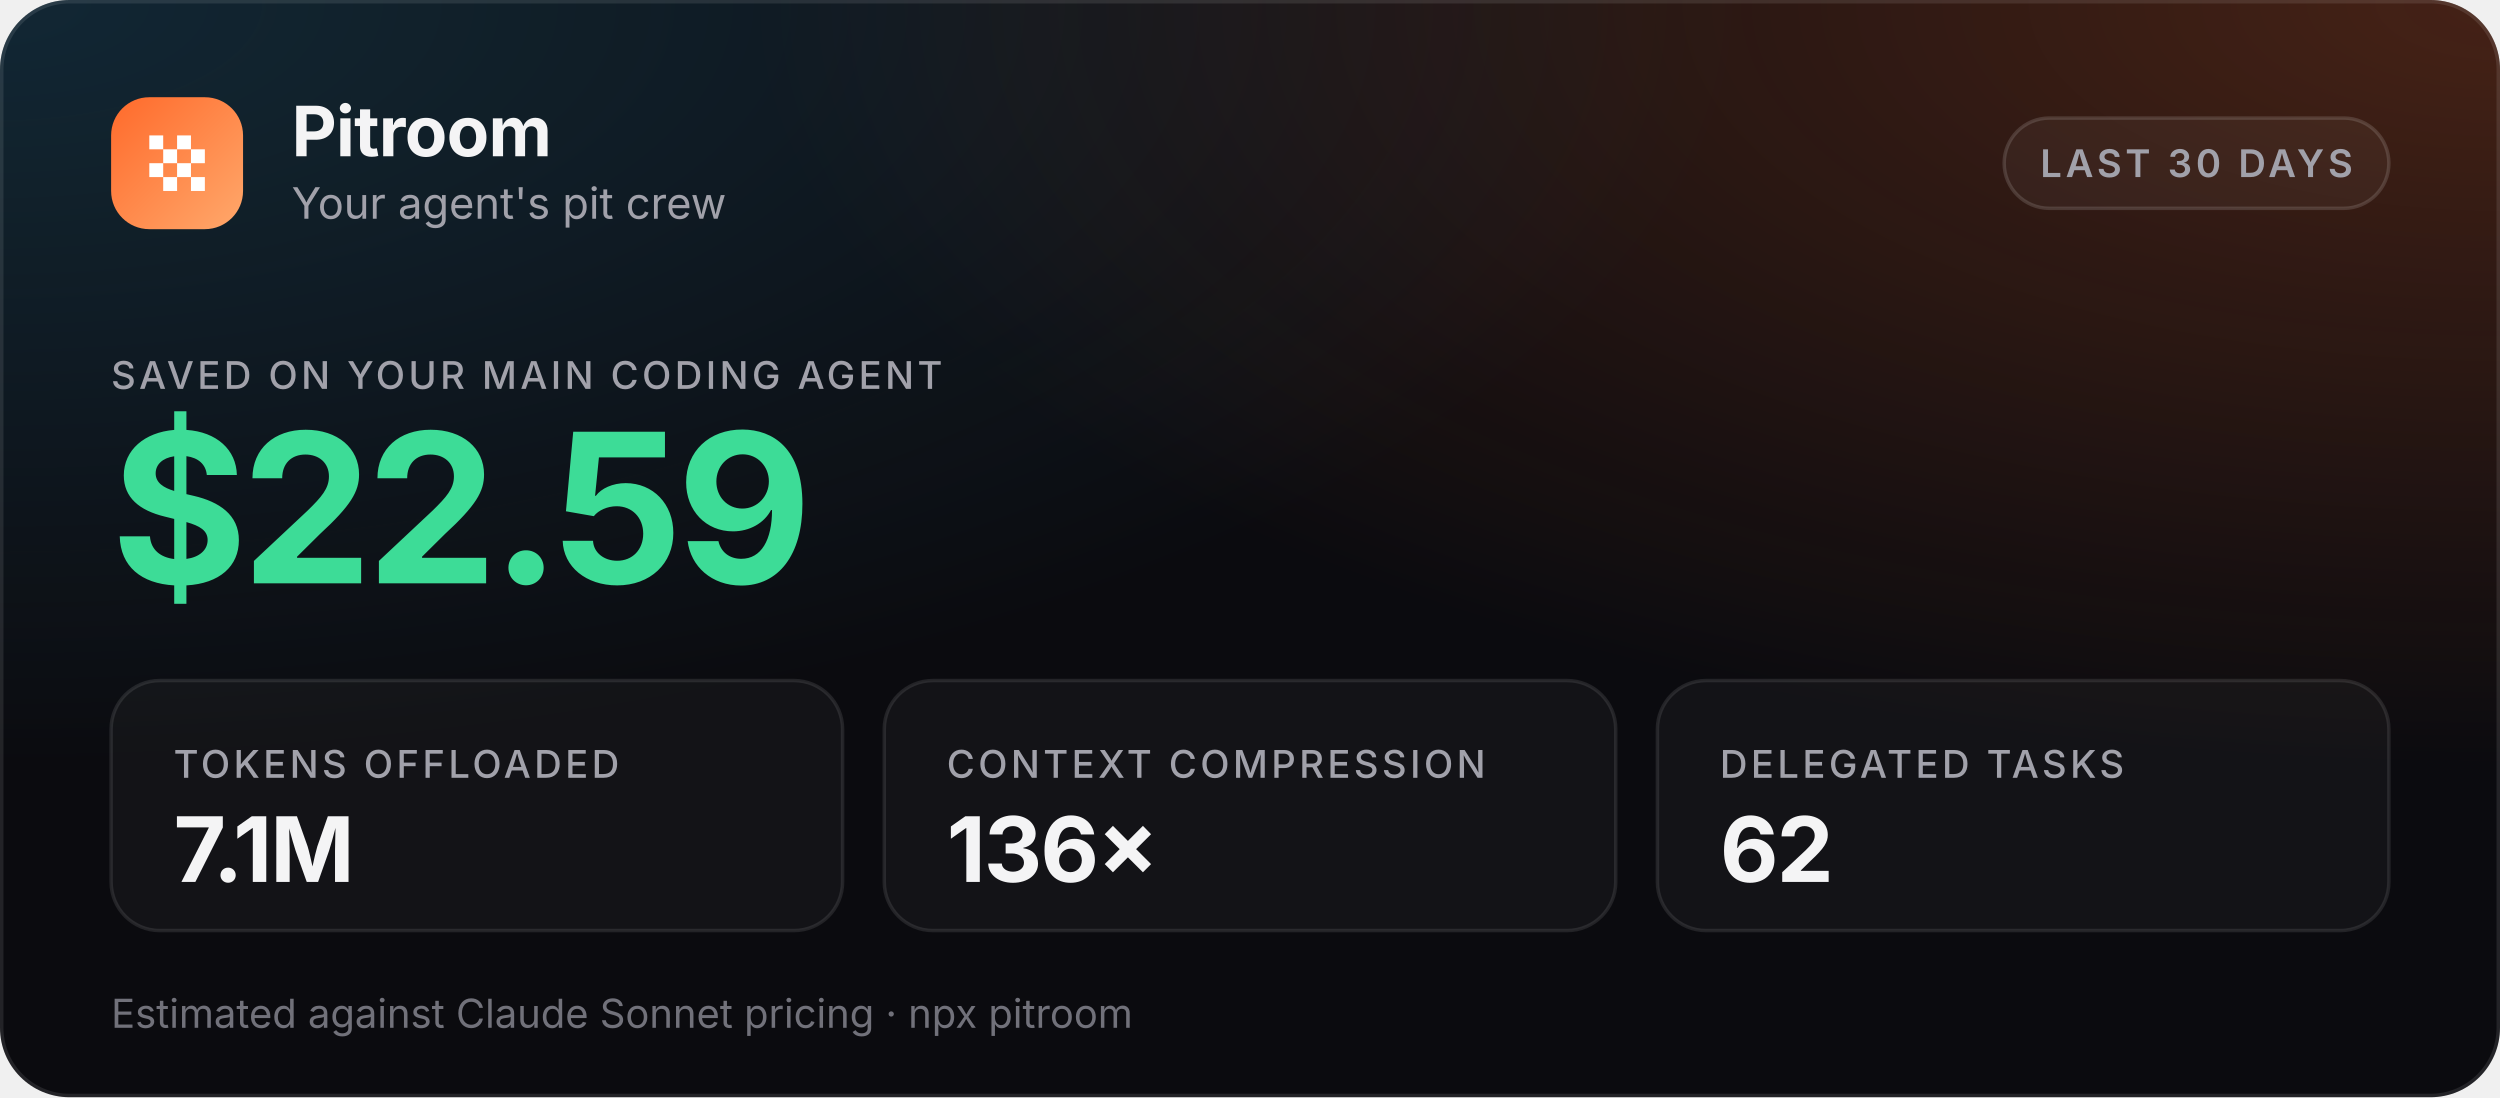
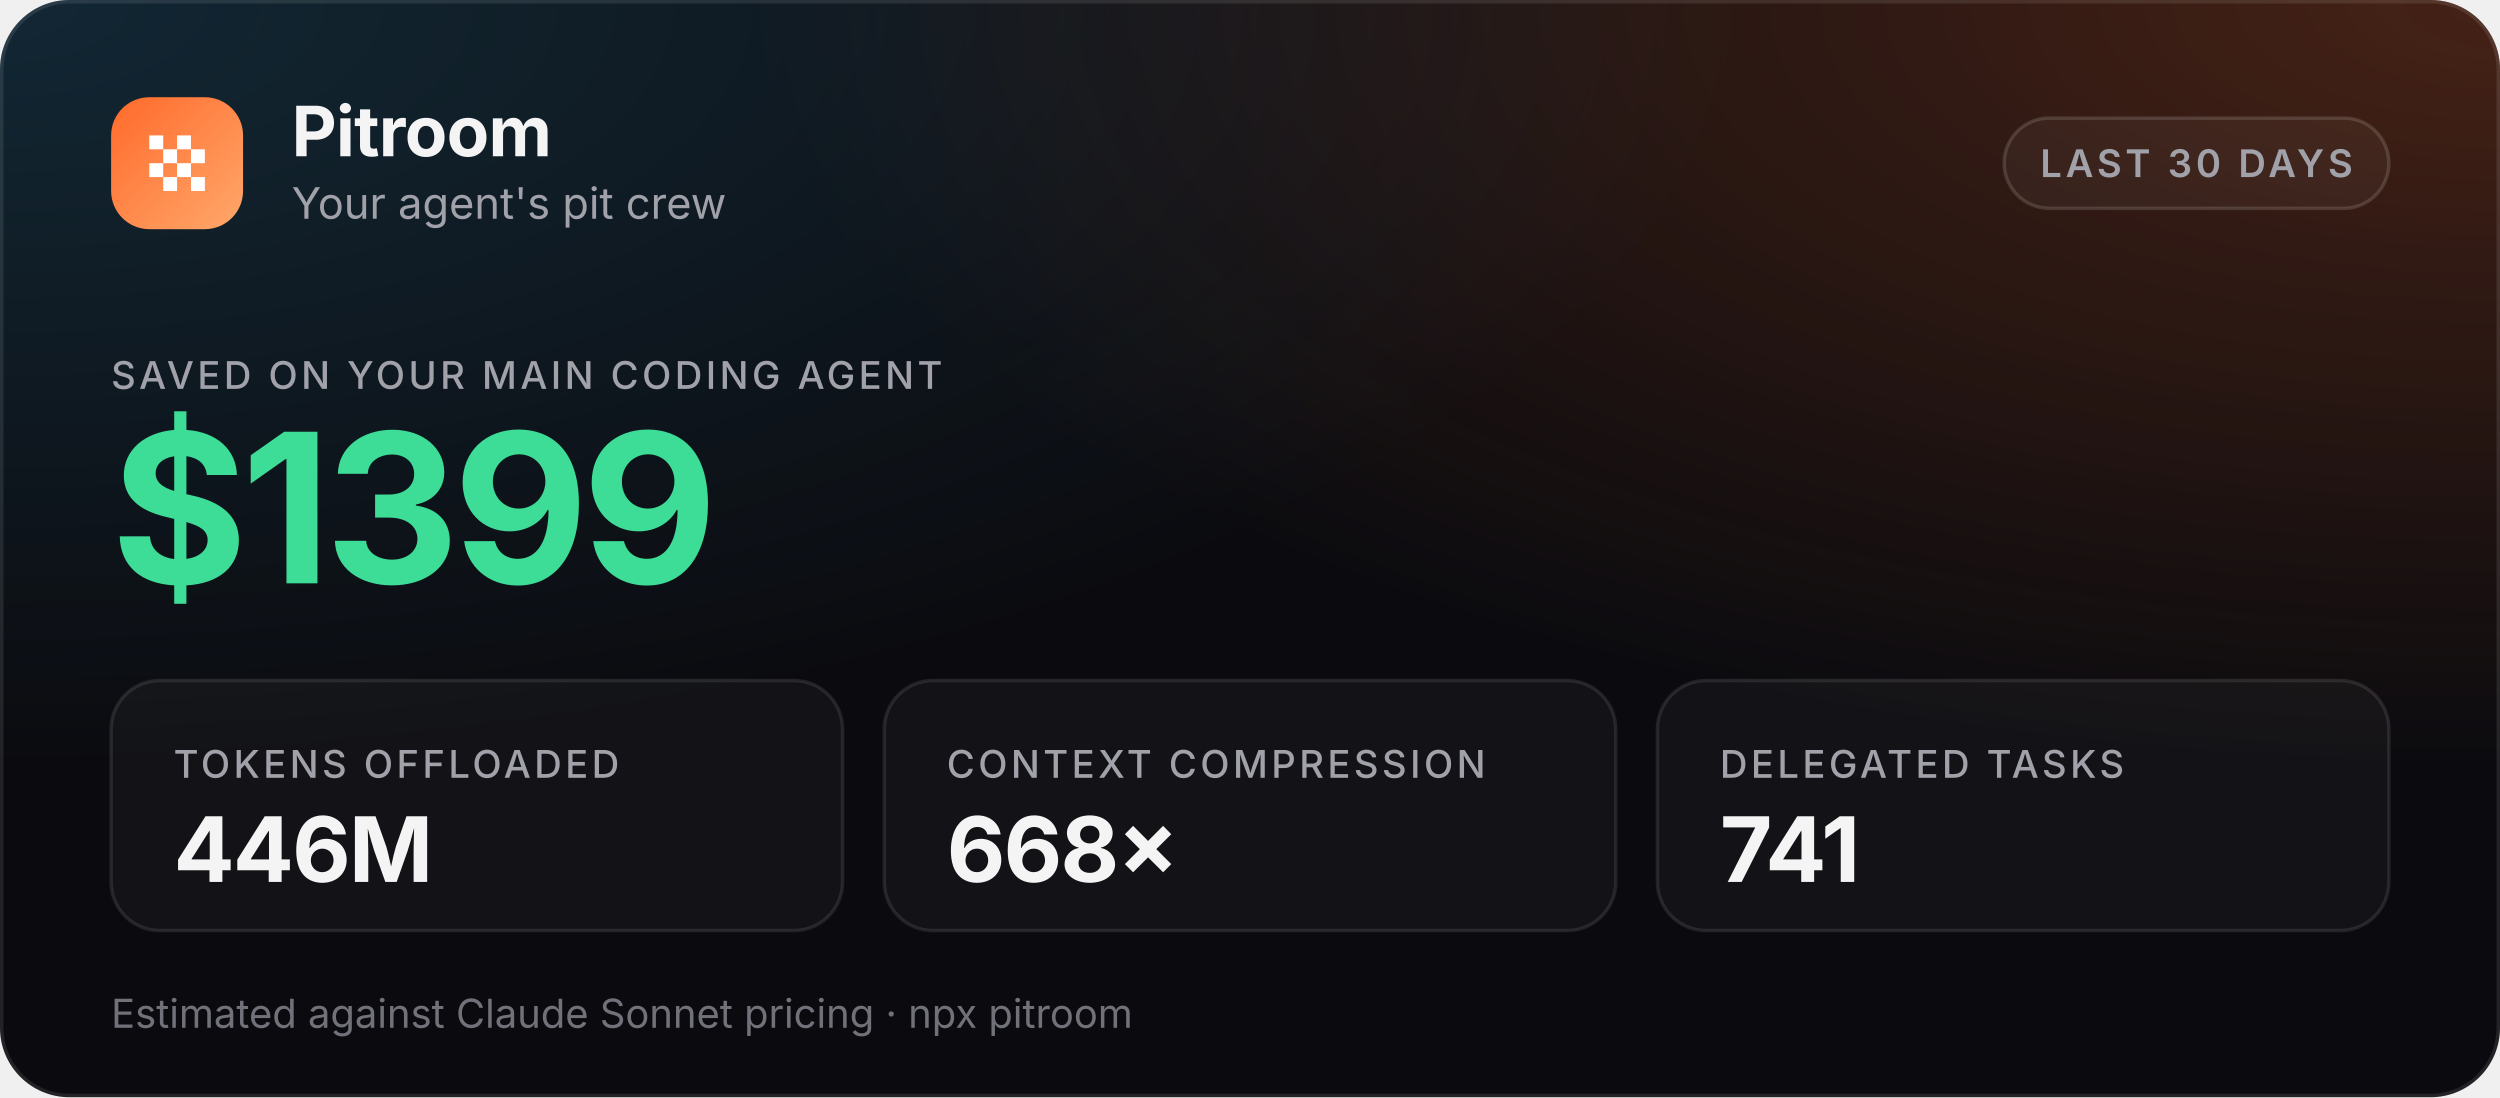
- <svg xmlns="http://www.w3.org/2000/svg" width="720" height="316" viewBox="0 0 720 316" role="img" aria-label="pitroom saved $22.59">
+ <svg xmlns="http://www.w3.org/2000/svg" width="720" height="316" viewBox="0 0 720 316" role="img" aria-label="pitroom saved $1399">
  <style>
text{font-family:ui-sans-serif,-apple-system,"Segoe UI",Inter,Helvetica,Arial,sans-serif;fill:#f4f4f5}
.name{font-size:20px;font-weight:650;letter-spacing:-.01em}
.sub{font-size:12.5px;fill:#a1a1aa}
.pill{font-size:11px;font-weight:600;letter-spacing:.1em;fill:#a1a1aa}
.lab{font-size:11px;font-weight:500;letter-spacing:.09em;fill:#a1a1aa}
.big{font-size:60px;font-weight:700;letter-spacing:-.03em;fill:#3ddc97}
.val{font-size:26px;font-weight:650;letter-spacing:-.02em}
.foot{font-size:11.5px;fill:#71717a}
</style>
  <defs>
    <radialGradient id="o" cx="1" cy="0" r=".7">
      <stop offset="0" stop-color="#ff6a2b" stop-opacity=".24" />
      <stop offset="1" stop-color="#ff6a2b" stop-opacity="0" />
    </radialGradient>
    <radialGradient id="b" cx="0" cy="0" r=".7">
      <stop offset="0" stop-color="#38bdf8" stop-opacity=".16" />
      <stop offset="1" stop-color="#38bdf8" stop-opacity="0" />
    </radialGradient>
    <linearGradient id="m" x1="0" y1="0" x2="1" y2="1">
      <stop offset="0" stop-color="#ff6a2b" />
      <stop offset="1" stop-color="#ffa86b" />
    </linearGradient>
    <clipPath id="c">
      <rect width="720" height="316" rx="20" />
    </clipPath>
  </defs>
  <g clip-path="url(#c)">
    <rect width="720" height="316" fill="#0b0b0f" />
    <rect width="720" height="316" fill="url(#o)" />
    <rect width="720" height="316" fill="url(#b)" />
  </g>
  <rect x=".5" y=".5" width="719" height="315" rx="19.5" fill="none" stroke="#fff" stroke-opacity=".1" />
  <rect x="32" y="28" width="38" height="38" rx="11" fill="url(#m)" />
  <path d="M4 4h4v4H4zm8 0h4v4h-4zM8 8h4v4H8zm8 0h4v4h-4zM4 12h4v4H4zm8 0h4v4h-4zm-4 4h4v4H8zm8 0h4v4h-4z" fill="#fff" transform="translate(39 35) scale(1)" />
  <text x="84" y="45" class="name">Pitroom</text>
  <text x="84" y="63" class="sub">Your agent's pit crew</text>
  <rect x="577.2" y="34" width="110.8" height="26" rx="13" fill="#fff" fill-opacity=".04" stroke="#fff" stroke-opacity=".14" />
  <text x="632.6" y="51" class="pill" text-anchor="middle">LAST 30 DAYS</text>
  <text x="32" y="112" class="lab">SAVED ON YOUR MAIN CODING AGENT</text>
-   <text x="32" y="168" class="big">$22.59</text>
+   <text x="32" y="168" class="big">$1399</text>
  <rect x="32" y="196" width="210.667" height="72" rx="14" fill="#fff" fill-opacity=".035" stroke="#fff" stroke-opacity=".1" />
  <text x="50" y="224" class="lab">TOKENS OFFLOADED</text>
-   <text x="50" y="254" class="val">7.1M</text>
+   <text x="50" y="254" class="val">446M</text>
  <rect x="254.667" y="196" width="210.667" height="72" rx="14" fill="#fff" fill-opacity=".035" stroke="#fff" stroke-opacity=".1" />
  <text x="272.667" y="224" class="lab">CONTEXT COMPRESSION</text>
-   <text x="272.667" y="254" class="val">136×</text>
+   <text x="272.667" y="254" class="val">668×</text>
  <rect x="477.333" y="196" width="210.667" height="72" rx="14" fill="#fff" fill-opacity=".035" stroke="#fff" stroke-opacity=".1" />
  <text x="495.333" y="224" class="lab">DELEGATED TASKS</text>
-   <text x="495.333" y="254" class="val">62</text>
+   <text x="495.333" y="254" class="val">741</text>
  <text x="32" y="296" class="foot">Estimated against Claude Sonnet pricing · npx pitroom</text>
</svg>
